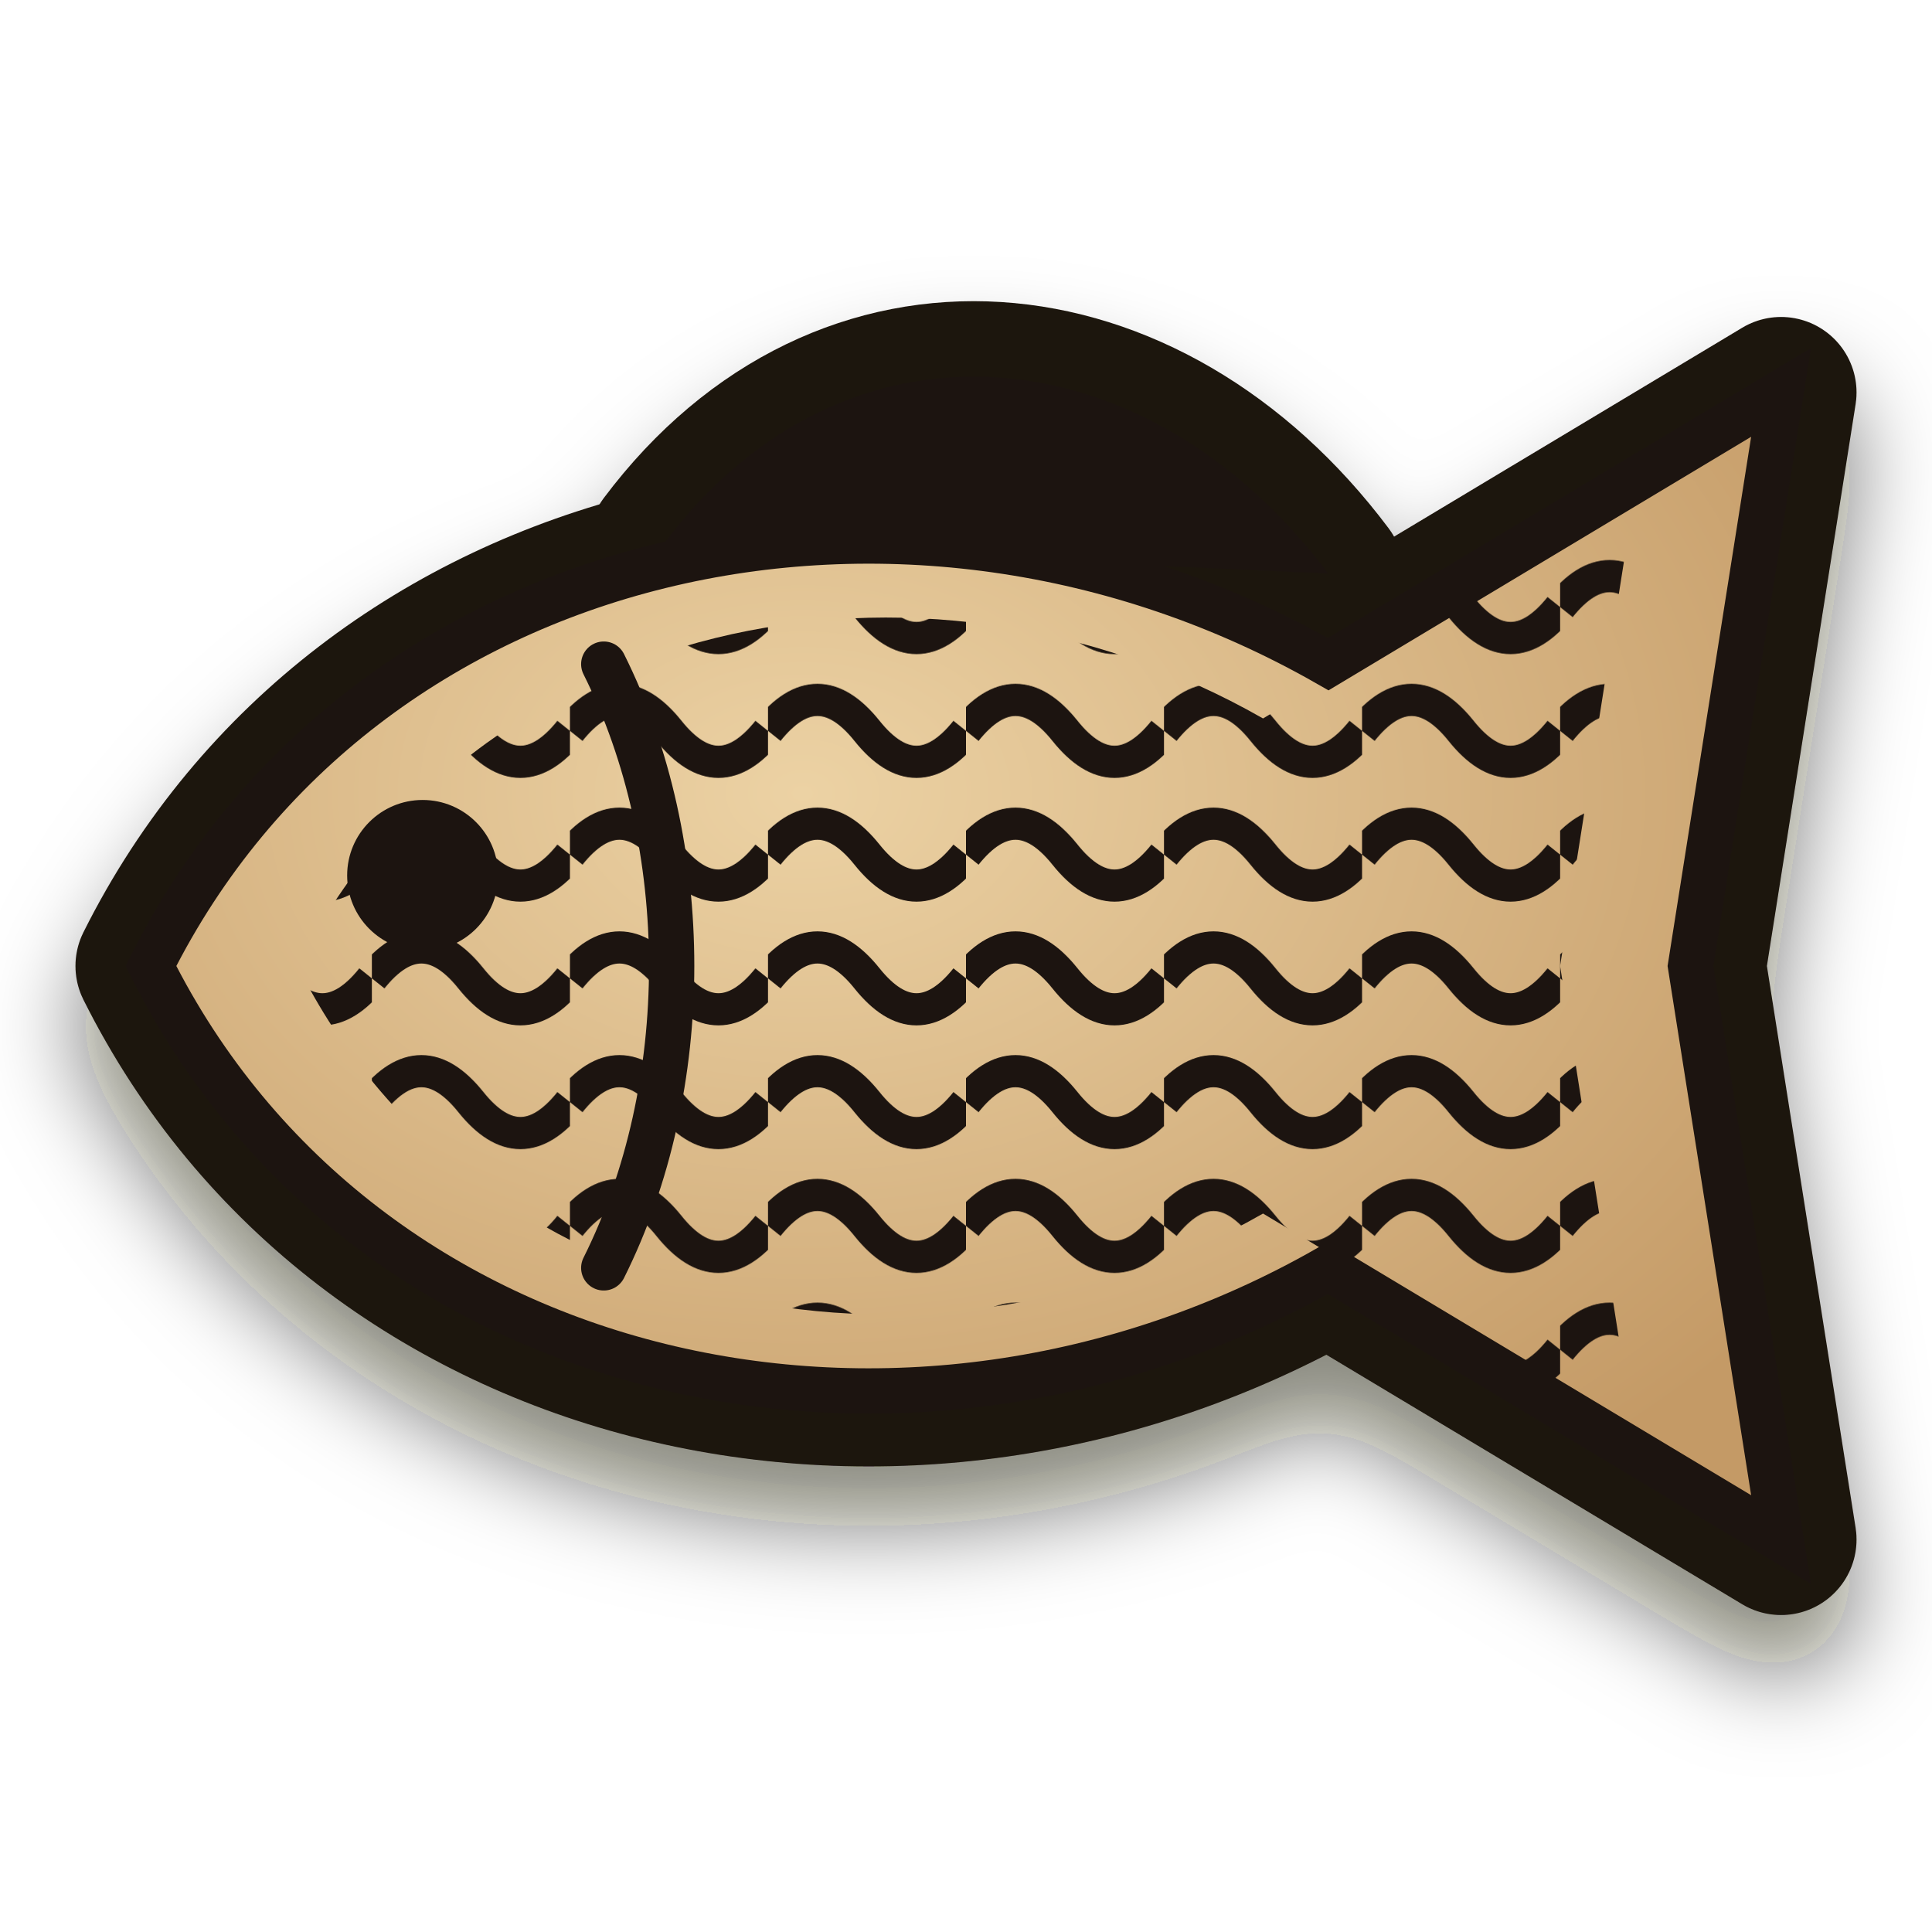
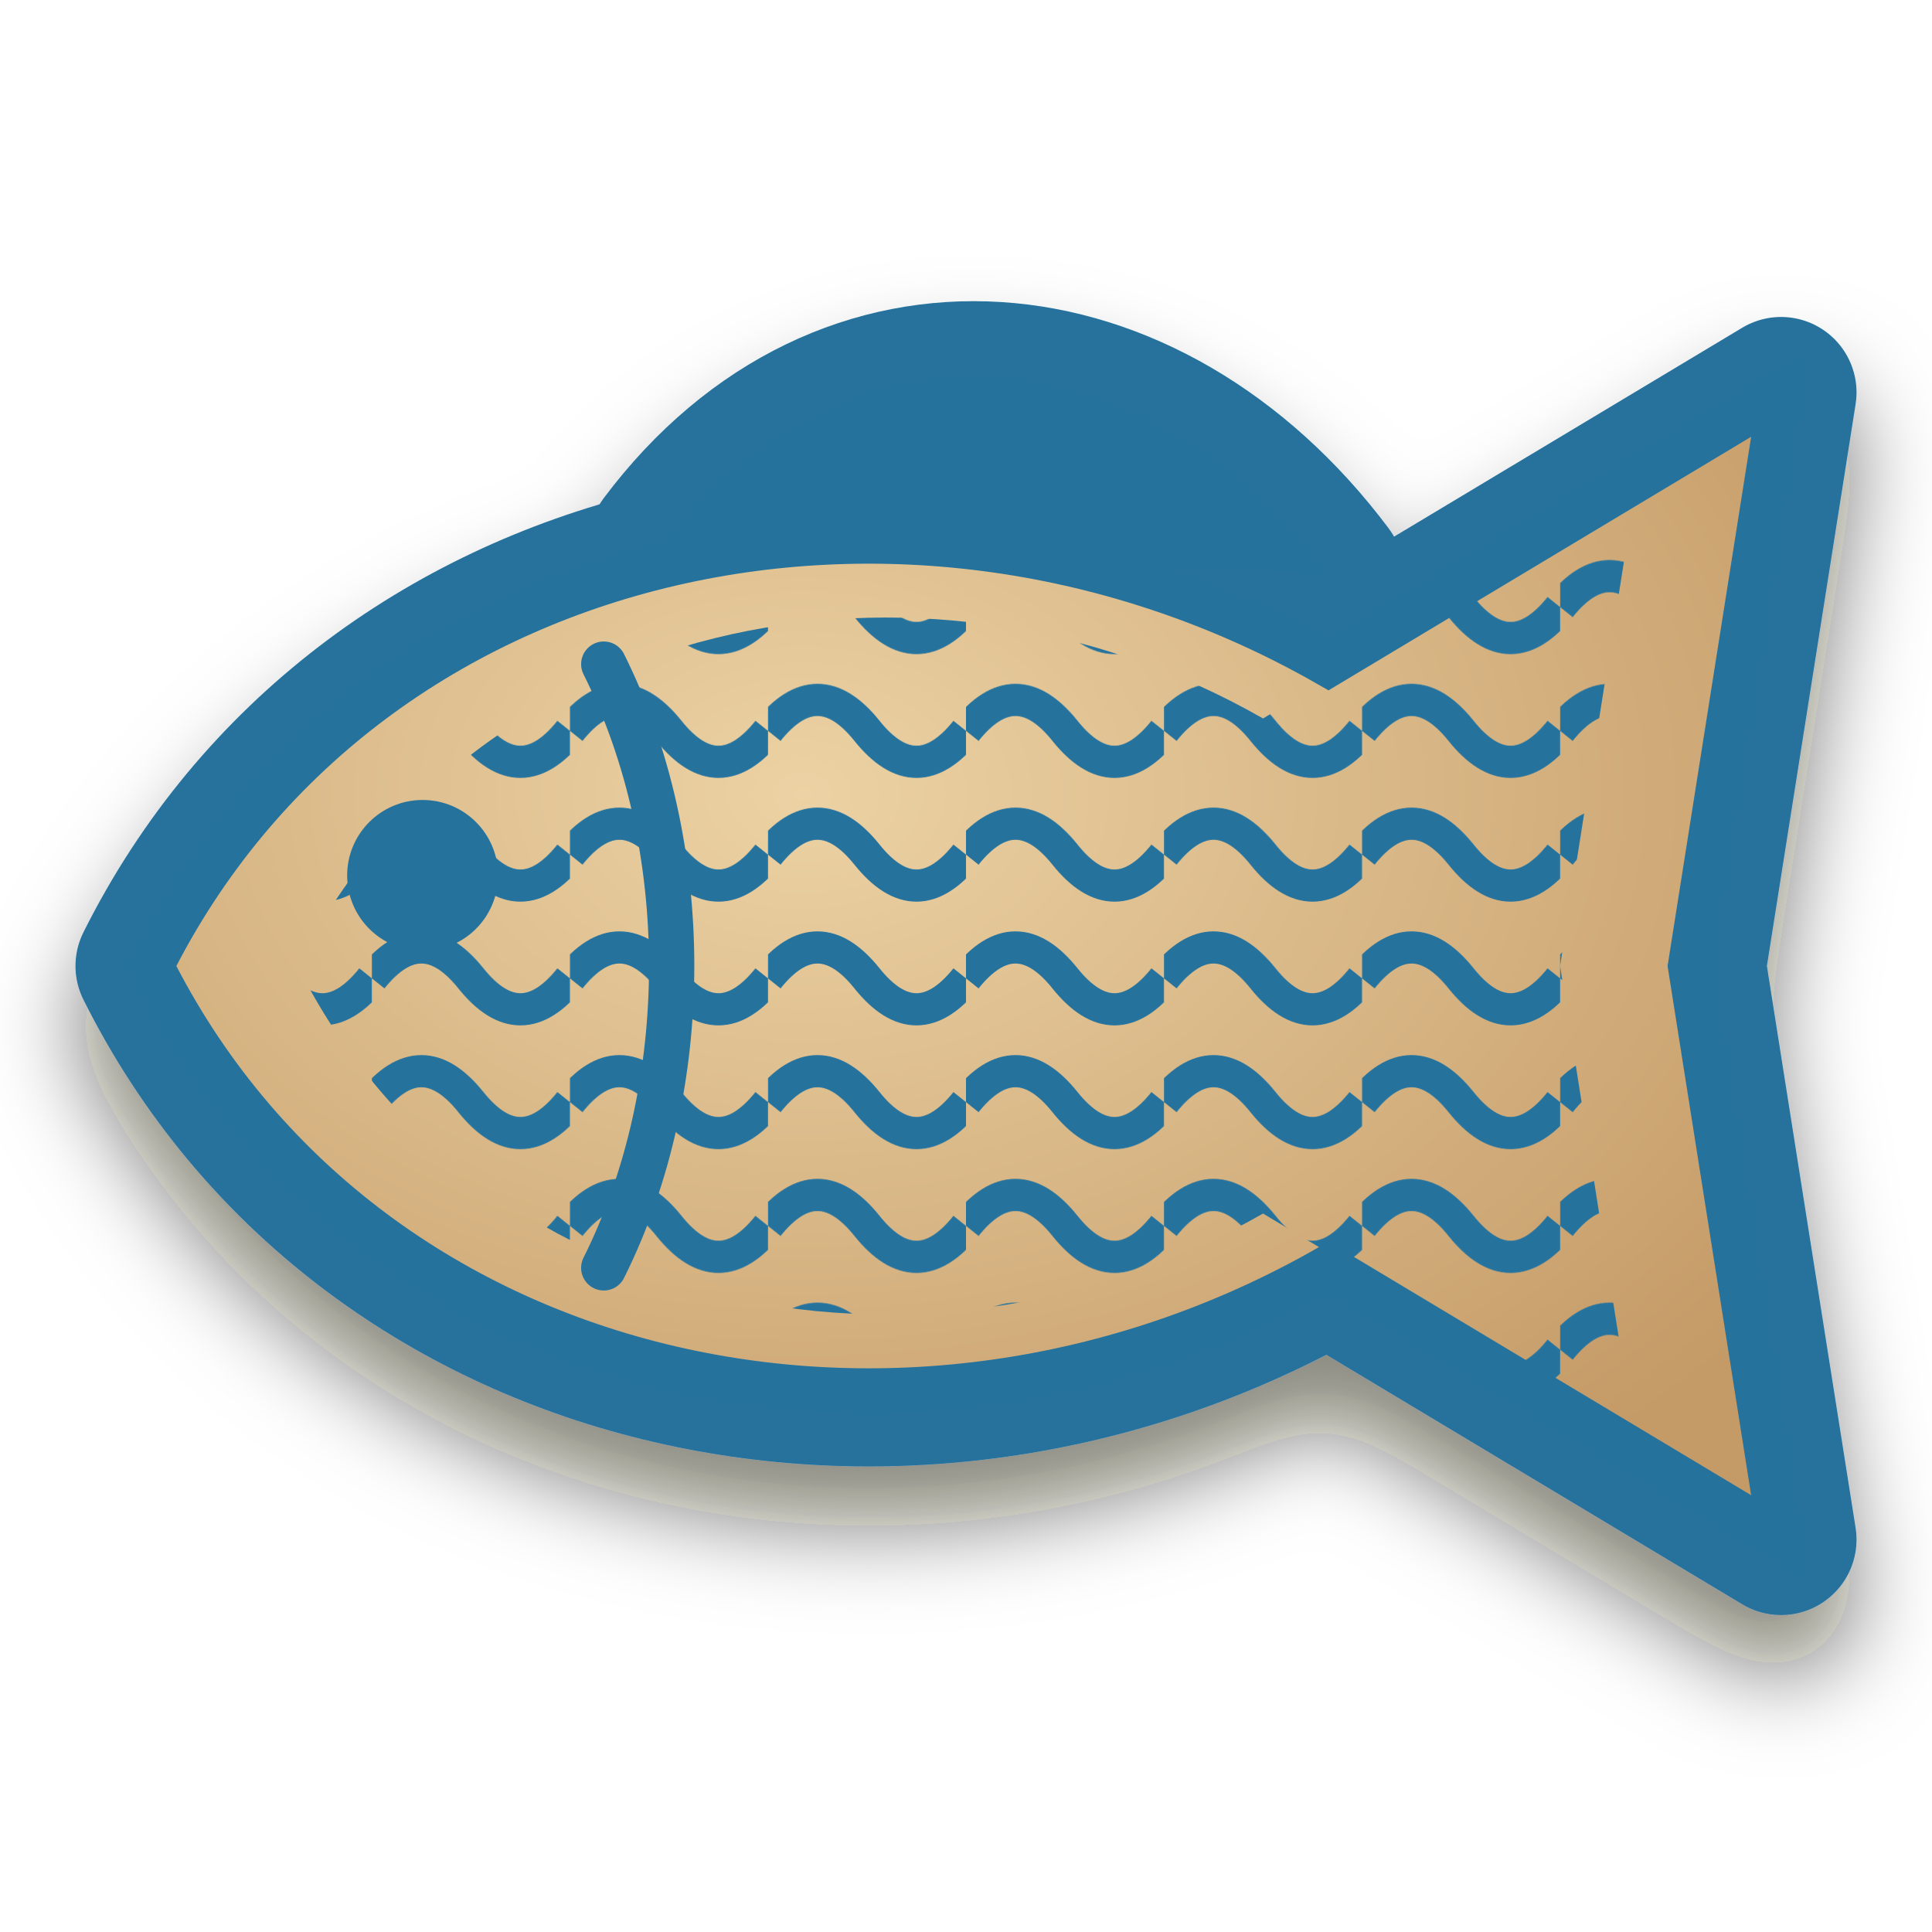
<svg xmlns="http://www.w3.org/2000/svg" viewBox="0 0 128 128" width="128" height="128">
  <defs>
    <filter id="sh" filterUnits="userSpaceOnUse" x="-50" y="-50" width="228" height="228">
      <feDropShadow dx="0" dy="4" stdDeviation="3" flood-color="#190c00" flood-opacity=".5" />
    </filter>
    <radialGradient id="clay" cx=".4" cy=".35" r=".75">
      <stop offset="0" stop-color="#ecd2a4" />
      <stop offset="1" stop-color="#c49a66" />
    </radialGradient>
    <pattern id="wave" width="16" height="10" patternUnits="userSpaceOnUse">
-       <path d="M0 5 Q4 0 8 5 T16 5" fill="none" stroke="#1c1410" stroke-width="2.6" />
+       <path d="M0 5 Q4 0 8 5 T16 5" fill="none" stroke="#25729d" stroke-width="2.6" />
    </pattern>
    <pattern id="zz" width="10" height="10" patternUnits="userSpaceOnUse" patternTransform="rotate(90)">
-       <path d="M0 5 Q2.5 0 5 5 T10 5" fill="none" stroke="#1c1410" stroke-width="2.4" />
+       <path d="M0 5 Q2.5 0 5 5 T10 5" fill="none" stroke="#25729d" stroke-width="2.4" />
    </pattern>
  </defs>
  <g filter="url(#sh)">
-     <path d="M44 36 C56 20 76 22 88 38 Z" fill="#1c1410" stroke="#1c1410" stroke-width="10" stroke-linejoin="round" />
-     <path d="M10 64 C24 36 60 28 88 44 L118 26 L112 64 L118 102 L88 84 C60 100 24 92 10 64 Z" fill="#1c1410" stroke="#1c1410" stroke-width="10" stroke-linejoin="round" />
-     <path d="M40 44 C46 56 46 72 40 84" fill="none" stroke="#1c1410" stroke-width="13" stroke-linecap="round" stroke-linejoin="round" />
-     <path d="M28 53 A5 5 0 1 1 28 63 A5 5 0 1 1 28 53 Z" fill="#1c1410" stroke="#1c1410" stroke-width="10" stroke-linejoin="round" />
+     <path d="M44 36 C56 20 76 22 88 38 Z" fill="#25729d" stroke="#25729d" stroke-width="10" stroke-linejoin="round" />
+     <path d="M10 64 C24 36 60 28 88 44 L118 26 L112 64 L118 102 L88 84 C60 100 24 92 10 64 Z" fill="#25729d" stroke="#25729d" stroke-width="10" stroke-linejoin="round" />
+     <path d="M40 44 C46 56 46 72 40 84" fill="none" stroke="#25729d" stroke-width="13" stroke-linecap="round" stroke-linejoin="round" />
+     <path d="M28 53 A5 5 0 1 1 28 63 A5 5 0 1 1 28 53 Z" fill="#25729d" stroke="#25729d" stroke-width="10" stroke-linejoin="round" />
  </g>
-   <path d="M44 36 C56 20 76 22 88 38 Z" fill="#1c1410" />
+   <path d="M44 36 C56 20 76 22 88 38 Z" fill="#25729d" />
  <path d="M10 64 C24 36 60 28 88 44 L118 26 L112 64 L118 102 L88 84 C60 100 24 92 10 64 Z" fill="url(#clay)" />
  <path d="M10 64 C24 36 60 28 88 44 L118 26 L112 64 L118 102 L88 84 C60 100 24 92 10 64 Z" fill="url(#wave)" transform="translate(64 64) scale(.82) translate(-64 -64)" />
-   <path d="M10 64 C24 36 60 28 88 44 L118 26 L112 64 L118 102 L88 84 C60 100 24 92 10 64 Z" fill="none" stroke="#1c1410" stroke-width="3" />
-   <path d="M40 44 C46 56 46 72 40 84" fill="none" stroke="#1c1410" stroke-width="3" stroke-linecap="round" />
-   <path d="M28 53 A5 5 0 1 1 28 63 A5 5 0 1 1 28 53 Z" fill="#1c1410" />
+   <path d="M10 64 C24 36 60 28 88 44 L118 26 L112 64 L118 102 L88 84 C60 100 24 92 10 64 Z" fill="none" stroke="#25729d" stroke-width="3" />
+   <path d="M40 44 C46 56 46 72 40 84" fill="none" stroke="#25729d" stroke-width="3" stroke-linecap="round" />
+   <path d="M28 53 A5 5 0 1 1 28 63 A5 5 0 1 1 28 53 Z" fill="#25729d" />
</svg>
